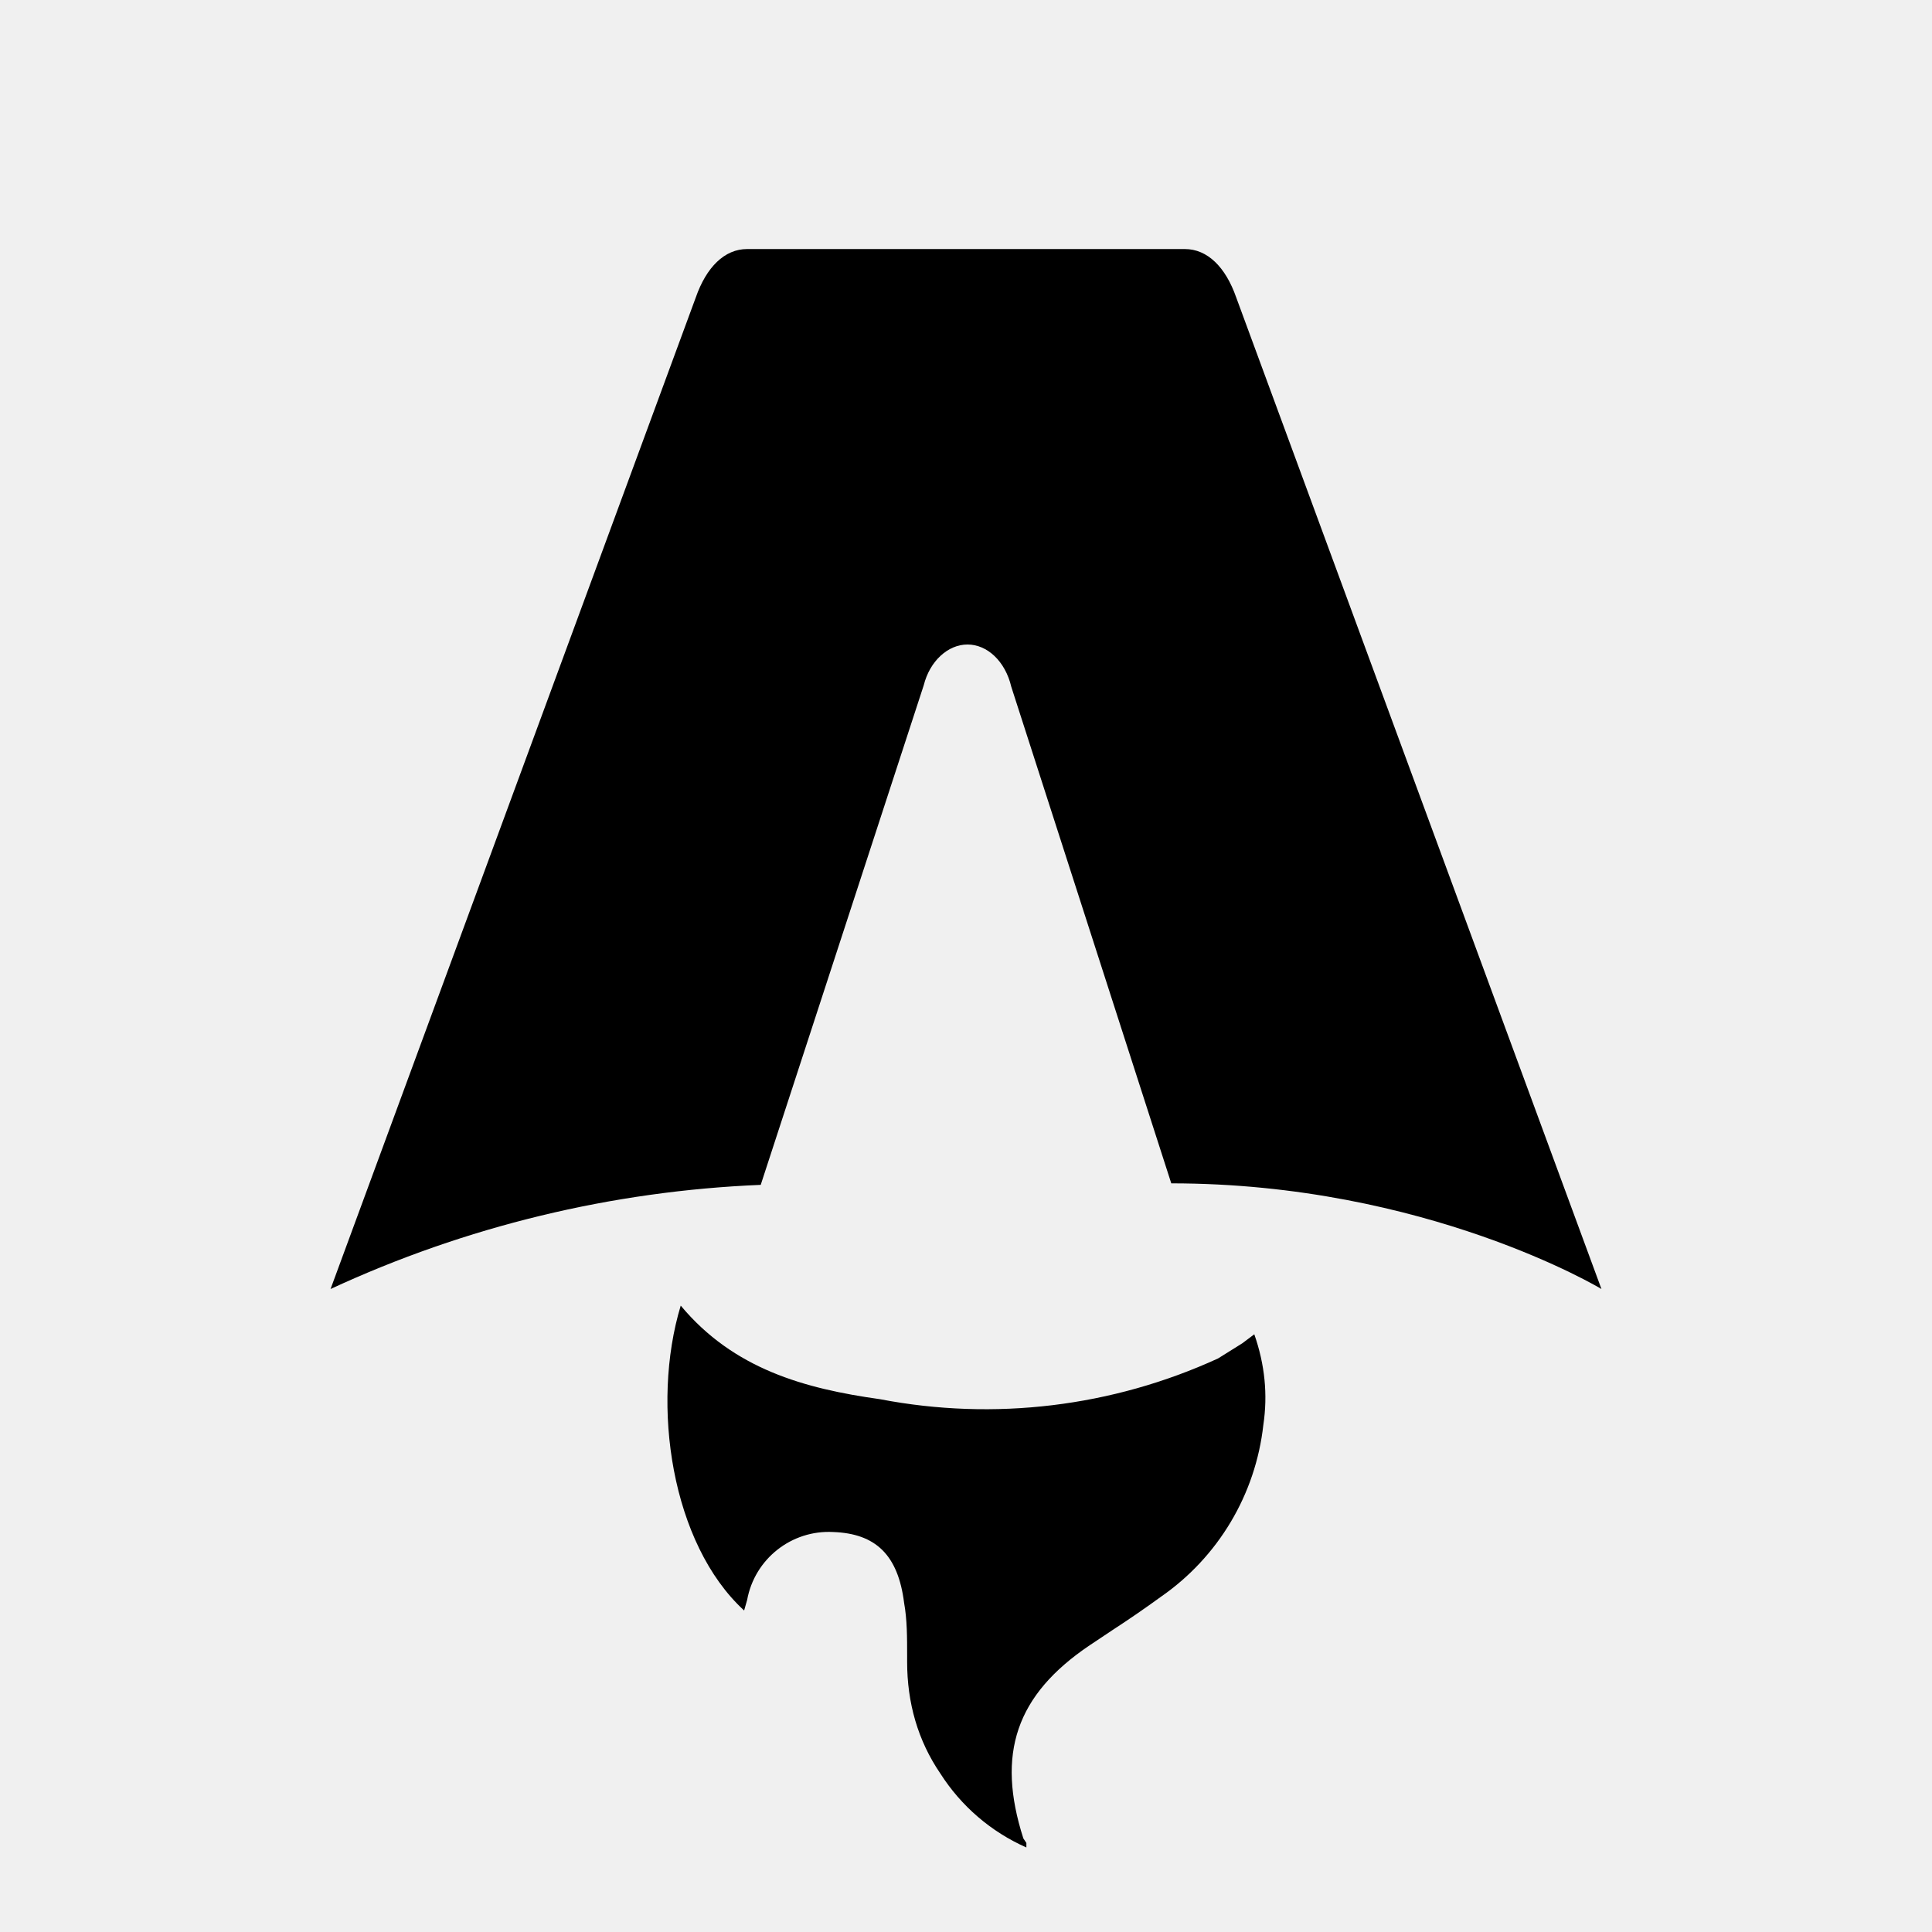
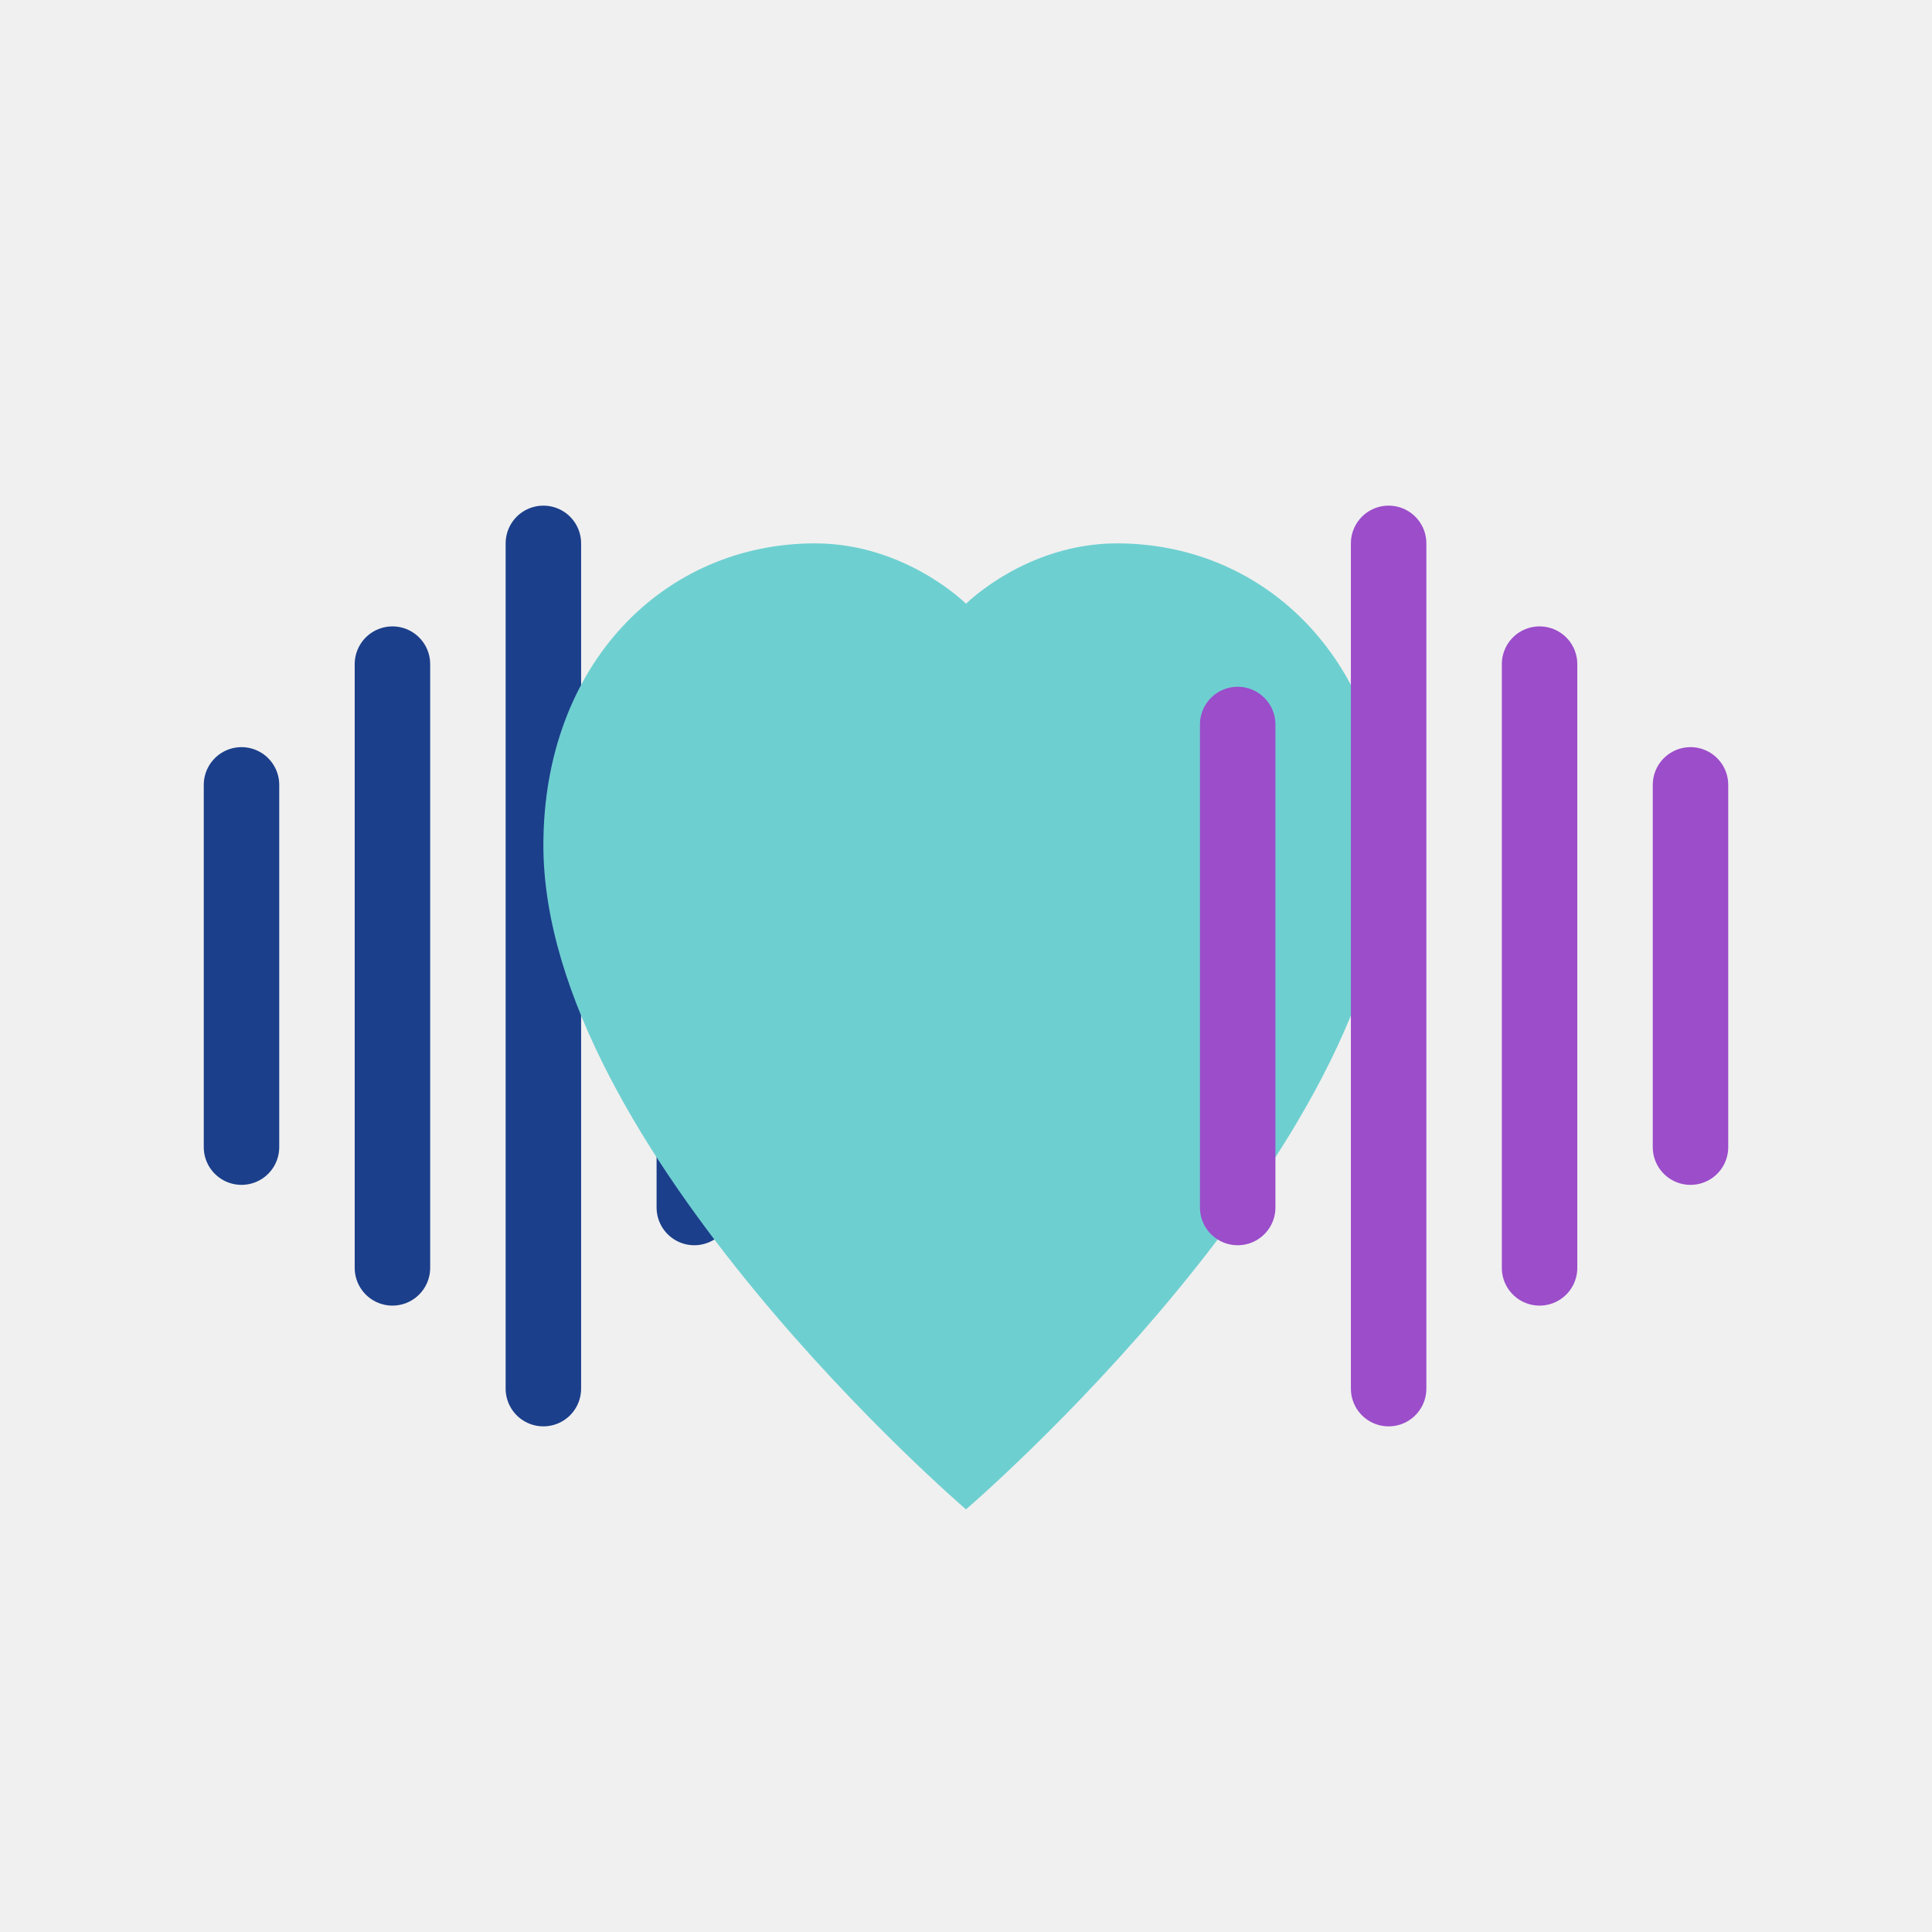
- <svg xmlns="http://www.w3.org/2000/svg" fill="none" viewBox="0 0 128 128">
-   <path d="M50.4 78.5a75.1 75.1 0 0 0-28.5 6.9l24.2-65.7c.7-2 1.9-3.2 3.4-3.2h29c1.5 0 2.7 1.2 3.4 3.2l24.2 65.7s-11.6-7-28.5-7L67 45.5c-.4-1.7-1.6-2.8-2.9-2.8-1.3 0-2.5 1.1-2.9 2.7L50.4 78.5Zm-1.1 28.2Zm-4.2-20.2c-2 6.6-.6 15.8 4.2 20.2a17.5 17.5 0 0 1 .2-.7 5.5 5.5 0 0 1 5.7-4.5c2.8.1 4.3 1.5 4.7 4.7.2 1.1.2 2.3.2 3.5v.4c0 2.7.7 5.2 2.2 7.4a13 13 0 0 0 5.7 4.9v-.3l-.2-.3c-1.8-5.6-.5-9.5 4.4-12.8l1.5-1a73 73 0 0 0 3.2-2.2 16 16 0 0 0 6.8-11.4c.3-2 .1-4-.6-6l-.8.6-1.6 1a37 37 0 0 1-22.4 2.7c-5-.7-9.7-2-13.2-6.2Z" />
-   <style>
-         path { fill: #000; }
-         @media (prefers-color-scheme: dark) {
-             path { fill: #FFF; }
-         }
-     </style>
+ <svg xmlns="http://www.w3.org/2000/svg" viewBox="0 0 64 64" fill="none">
+   <line x1="8" y1="26" x2="8" y2="38" stroke="#1B3F8B" stroke-width="2.5" stroke-linecap="round" />
+   <line x1="13" y1="22" x2="13" y2="42" stroke="#1B3F8B" stroke-width="2.5" stroke-linecap="round" />
+   <line x1="18" y1="18" x2="18" y2="46" stroke="#1B3F8B" stroke-width="2.5" stroke-linecap="round" />
+   <line x1="23" y1="24" x2="23" y2="40" stroke="#1B3F8B" stroke-width="2.5" stroke-linecap="round" />
+   <path d="M32 50 C32 50 18 38 18 28 C18 22 22 18 27 18 C30 18 32 20 32 20 C32 20 34 18 37 18 C42 18 46 22 46 28 C46 38 32 50 32 50Z" fill="#6ECFD0" />
+   <line x1="41" y1="24" x2="41" y2="40" stroke="#9B4DCA" stroke-width="2.5" stroke-linecap="round" />
+   <line x1="46" y1="18" x2="46" y2="46" stroke="#9B4DCA" stroke-width="2.5" stroke-linecap="round" />
+   <line x1="51" y1="22" x2="51" y2="42" stroke="#9B4DCA" stroke-width="2.5" stroke-linecap="round" />
+   <line x1="56" y1="26" x2="56" y2="38" stroke="#9B4DCA" stroke-width="2.5" stroke-linecap="round" />
</svg>
